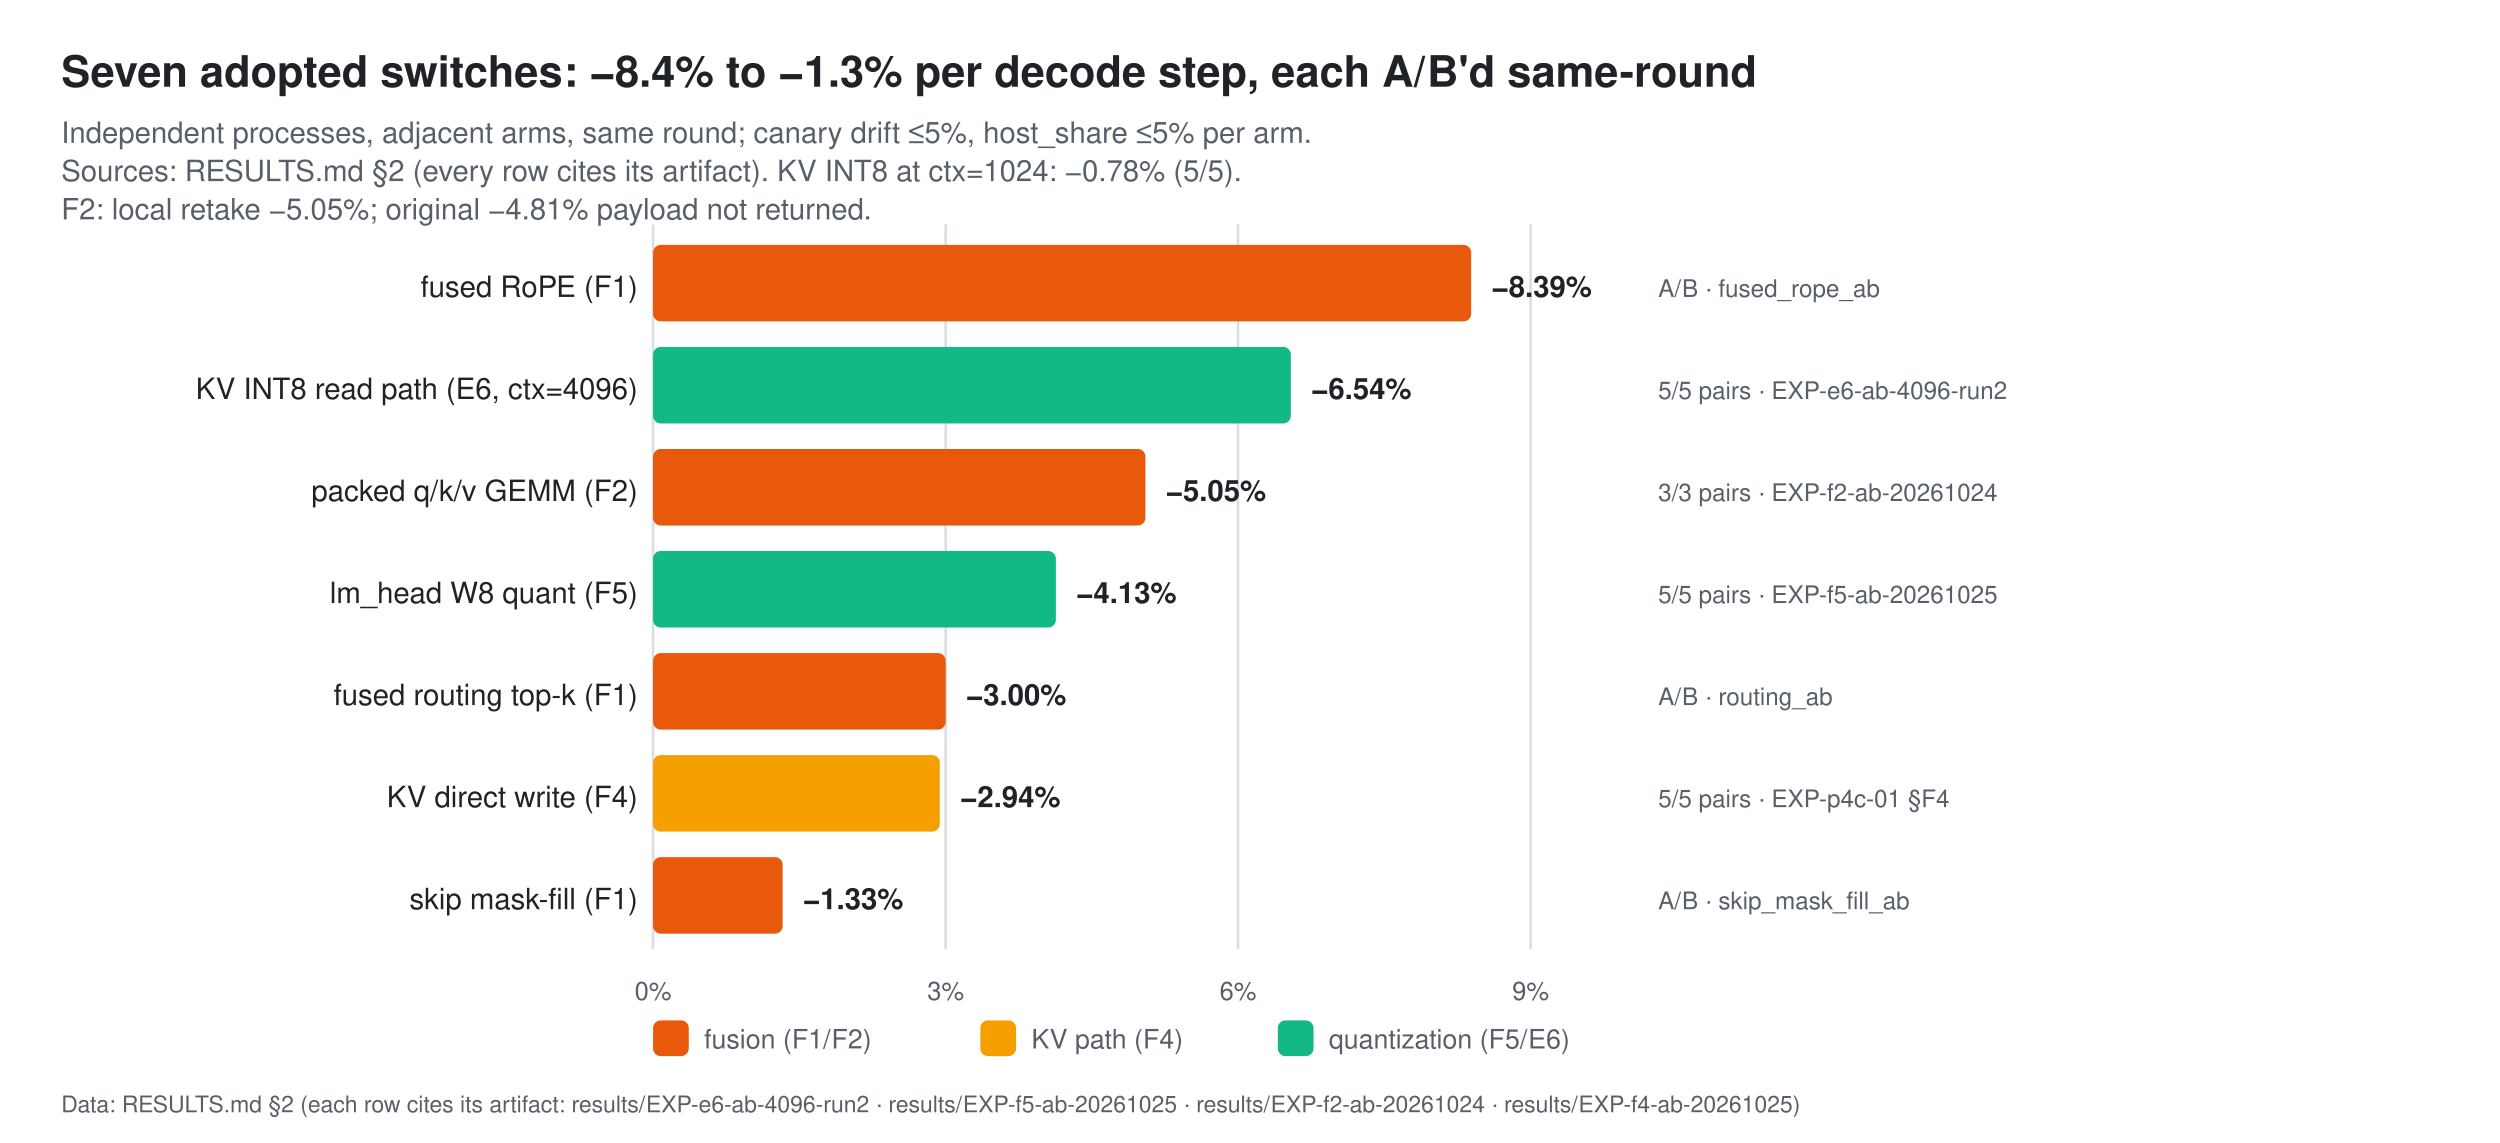
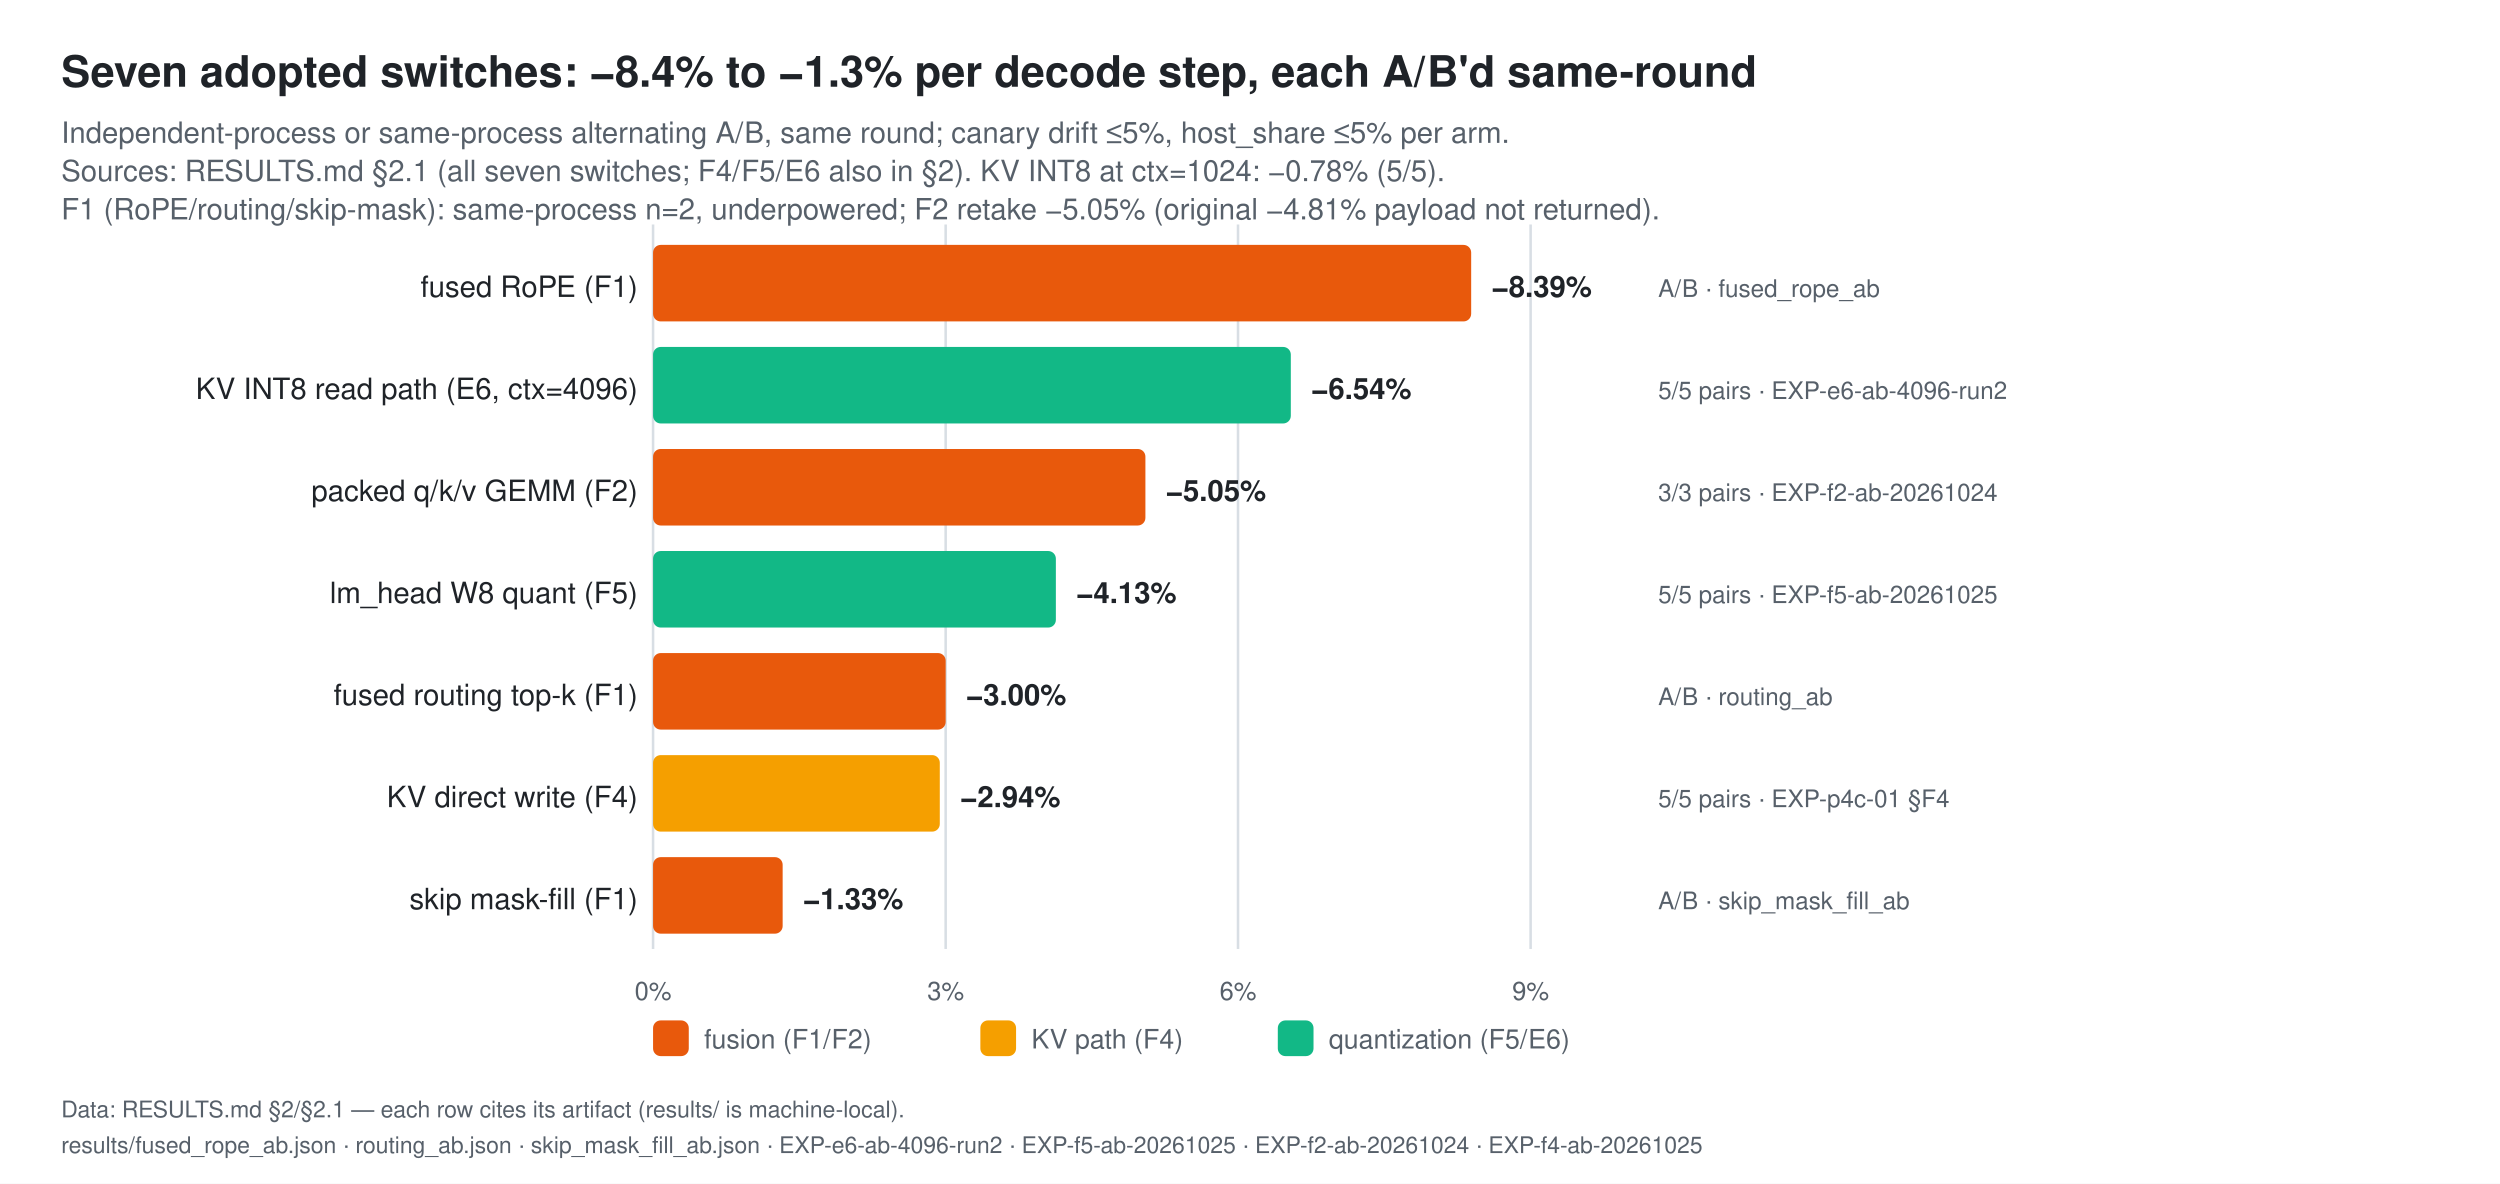
- <svg xmlns="http://www.w3.org/2000/svg" width="980" height="448" viewBox="0 0 980 448" font-family="-apple-system, 'Segoe UI', Helvetica, Arial, sans-serif">
-   <rect width="980" height="448" fill="#ffffff" />
+ <svg xmlns="http://www.w3.org/2000/svg" width="980" height="464" viewBox="0 0 980 464" font-family="-apple-system, 'Segoe UI', Helvetica, Arial, sans-serif">
+   <rect width="980" height="464" fill="#ffffff" />
  <text x="24.0" y="34.0" font-size="17.0" fill="#1f2328" font-weight="600" text-anchor="start">Seven adopted switches: −8.4% to −1.3% per decode step, each A/B'd same-round</text>
-   <text x="24.0" y="56.0" font-size="11.5" fill="#57606a" font-weight="400" text-anchor="start">Independent processes, adjacent arms, same round; canary drift ≤5%, host_share ≤5% per arm.</text>
-   <text x="24.0" y="71.0" font-size="11.5" fill="#57606a" font-weight="400" text-anchor="start">Sources: RESULTS.md §2 (every row cites its artifact). KV INT8 at ctx=1024: −0.78% (5/5).</text>
-   <text x="24.0" y="86.0" font-size="11.5" fill="#57606a" font-weight="400" text-anchor="start">F2: local retake −5.05%; original −4.81% payload not returned.</text>
+   <text x="24.0" y="56.0" font-size="11.5" fill="#57606a" font-weight="400" text-anchor="start">Independent-process or same-process alternating A/B, same round; canary drift ≤5%, host_share ≤5% per arm.</text>
+   <text x="24.0" y="71.0" font-size="11.5" fill="#57606a" font-weight="400" text-anchor="start">Sources: RESULTS.md §2.1 (all seven switches; F4/F5/E6 also in §2). KV INT8 at ctx=1024: −0.78% (5/5).</text>
+   <text x="24.0" y="86.0" font-size="11.5" fill="#57606a" font-weight="400" text-anchor="start">F1 (RoPE/routing/skip-mask): same-process n=2, underpowered; F2 retake −5.05% (original −4.81% payload not returned).</text>
  <line x1="256.0" y1="88.0" x2="256.0" y2="372.0" stroke="#d8dee4" stroke-width="1.0" />
  <text x="256.0" y="392.0" font-size="10.0" fill="#57606a" font-weight="400" text-anchor="middle">0%</text>
  <line x1="370.7" y1="88.0" x2="370.7" y2="372.0" stroke="#d8dee4" stroke-width="1.0" />
  <text x="370.7" y="392.0" font-size="10.0" fill="#57606a" font-weight="400" text-anchor="middle">3%</text>
  <line x1="485.3" y1="88.0" x2="485.3" y2="372.0" stroke="#d8dee4" stroke-width="1.0" />
  <text x="485.3" y="392.0" font-size="10.0" fill="#57606a" font-weight="400" text-anchor="middle">6%</text>
  <line x1="600.0" y1="88.0" x2="600.0" y2="372.0" stroke="#d8dee4" stroke-width="1.0" />
  <text x="600.0" y="392.0" font-size="10.0" fill="#57606a" font-weight="400" text-anchor="middle">9%</text>
  <text x="250.0" y="116.4" font-size="11.5" fill="#1f2328" font-weight="400" text-anchor="end">fused RoPE (F1)</text>
  <rect x="256.0" y="96.0" width="320.7" height="30.0" fill="#e8590c" opacity="1.00" rx="3.0" />
  <text x="584.7" y="116.4" font-size="11.5" fill="#1f2328" font-weight="600" text-anchor="start">−8.39%</text>
  <text x="650.0" y="116.4" font-size="9.5" fill="#57606a" font-weight="400" text-anchor="start">A/B · fused_rope_ab</text>
  <text x="250.0" y="156.4" font-size="11.5" fill="#1f2328" font-weight="400" text-anchor="end">KV INT8 read path (E6, ctx=4096)</text>
  <rect x="256.0" y="136.0" width="250.0" height="30.0" fill="#12b886" opacity="1.00" rx="3.0" />
  <text x="514.0" y="156.4" font-size="11.5" fill="#1f2328" font-weight="600" text-anchor="start">−6.54%</text>
  <text x="650.0" y="156.4" font-size="9.5" fill="#57606a" font-weight="400" text-anchor="start">5/5 pairs · EXP-e6-ab-4096-run2</text>
  <text x="250.0" y="196.4" font-size="11.5" fill="#1f2328" font-weight="400" text-anchor="end">packed q/k/v GEMM (F2)</text>
  <rect x="256.0" y="176.0" width="193.0" height="30.0" fill="#e8590c" opacity="1.00" rx="3.0" />
  <text x="457.0" y="196.4" font-size="11.5" fill="#1f2328" font-weight="600" text-anchor="start">−5.05%</text>
  <text x="650.0" y="196.4" font-size="9.5" fill="#57606a" font-weight="400" text-anchor="start">3/3 pairs · EXP-f2-ab-20261024</text>
  <text x="250.0" y="236.4" font-size="11.5" fill="#1f2328" font-weight="400" text-anchor="end">lm_head W8 quant (F5)</text>
  <rect x="256.0" y="216.0" width="157.9" height="30.0" fill="#12b886" opacity="1.00" rx="3.0" />
  <text x="421.9" y="236.4" font-size="11.5" fill="#1f2328" font-weight="600" text-anchor="start">−4.13%</text>
  <text x="650.0" y="236.4" font-size="9.5" fill="#57606a" font-weight="400" text-anchor="start">5/5 pairs · EXP-f5-ab-20261025</text>
  <text x="250.0" y="276.4" font-size="11.5" fill="#1f2328" font-weight="400" text-anchor="end">fused routing top-k (F1)</text>
  <rect x="256.0" y="256.0" width="114.7" height="30.0" fill="#e8590c" opacity="1.00" rx="3.0" />
  <text x="378.7" y="276.4" font-size="11.5" fill="#1f2328" font-weight="600" text-anchor="start">−3.00%</text>
  <text x="650.0" y="276.4" font-size="9.5" fill="#57606a" font-weight="400" text-anchor="start">A/B · routing_ab</text>
  <text x="250.0" y="316.4" font-size="11.5" fill="#1f2328" font-weight="400" text-anchor="end">KV direct write (F4)</text>
  <rect x="256.0" y="296.0" width="112.4" height="30.0" fill="#f59f00" opacity="1.00" rx="3.0" />
  <text x="376.4" y="316.4" font-size="11.5" fill="#1f2328" font-weight="600" text-anchor="start">−2.94%</text>
  <text x="650.0" y="316.4" font-size="9.5" fill="#57606a" font-weight="400" text-anchor="start">5/5 pairs · EXP-p4c-01 §F4</text>
  <text x="250.0" y="356.4" font-size="11.5" fill="#1f2328" font-weight="400" text-anchor="end">skip mask-fill (F1)</text>
  <rect x="256.0" y="336.0" width="50.8" height="30.0" fill="#e8590c" opacity="1.00" rx="3.0" />
  <text x="314.8" y="356.4" font-size="11.5" fill="#1f2328" font-weight="600" text-anchor="start">−1.33%</text>
  <text x="650.0" y="356.4" font-size="9.5" fill="#57606a" font-weight="400" text-anchor="start">A/B · skip_mask_fill_ab</text>
  <rect x="256.0" y="400.0" width="14.0" height="14.0" fill="#e8590c" opacity="1.00" rx="3.0" />
  <text x="276.0" y="411.0" font-size="10.5" fill="#57606a" font-weight="400" text-anchor="start">fusion (F1/F2)</text>
  <rect x="384.3" y="400.0" width="14.0" height="14.0" fill="#f59f00" opacity="1.00" rx="3.0" />
  <text x="404.3" y="411.0" font-size="10.5" fill="#57606a" font-weight="400" text-anchor="start">KV path (F4)</text>
  <rect x="500.9" y="400.0" width="14.0" height="14.0" fill="#12b886" opacity="1.00" rx="3.0" />
  <text x="520.9" y="411.0" font-size="10.5" fill="#57606a" font-weight="400" text-anchor="start">quantization (F5/E6)</text>
-   <text x="24.0" y="436.0" font-size="9.0" fill="#57606a" font-weight="400" text-anchor="start">Data: RESULTS.md §2 (each row cites its artifact: results/EXP-e6-ab-4096-run2 · results/EXP-f5-ab-20261025 · results/EXP-f2-ab-20261024 · results/EXP-f4-ab-20261025)</text>
+   <text x="24.0" y="438.0" font-size="9.0" fill="#57606a" font-weight="400" text-anchor="start">Data: RESULTS.md §2/§2.1 — each row cites its artifact (results/ is machine-local).</text>
+   <text x="24.0" y="452.0" font-size="9.0" fill="#57606a" font-weight="400" text-anchor="start">results/fused_rope_ab.json · routing_ab.json · skip_mask_fill_ab.json · EXP-e6-ab-4096-run2 · EXP-f5-ab-20261025 · EXP-f2-ab-20261024 · EXP-f4-ab-20261025</text>
</svg>
